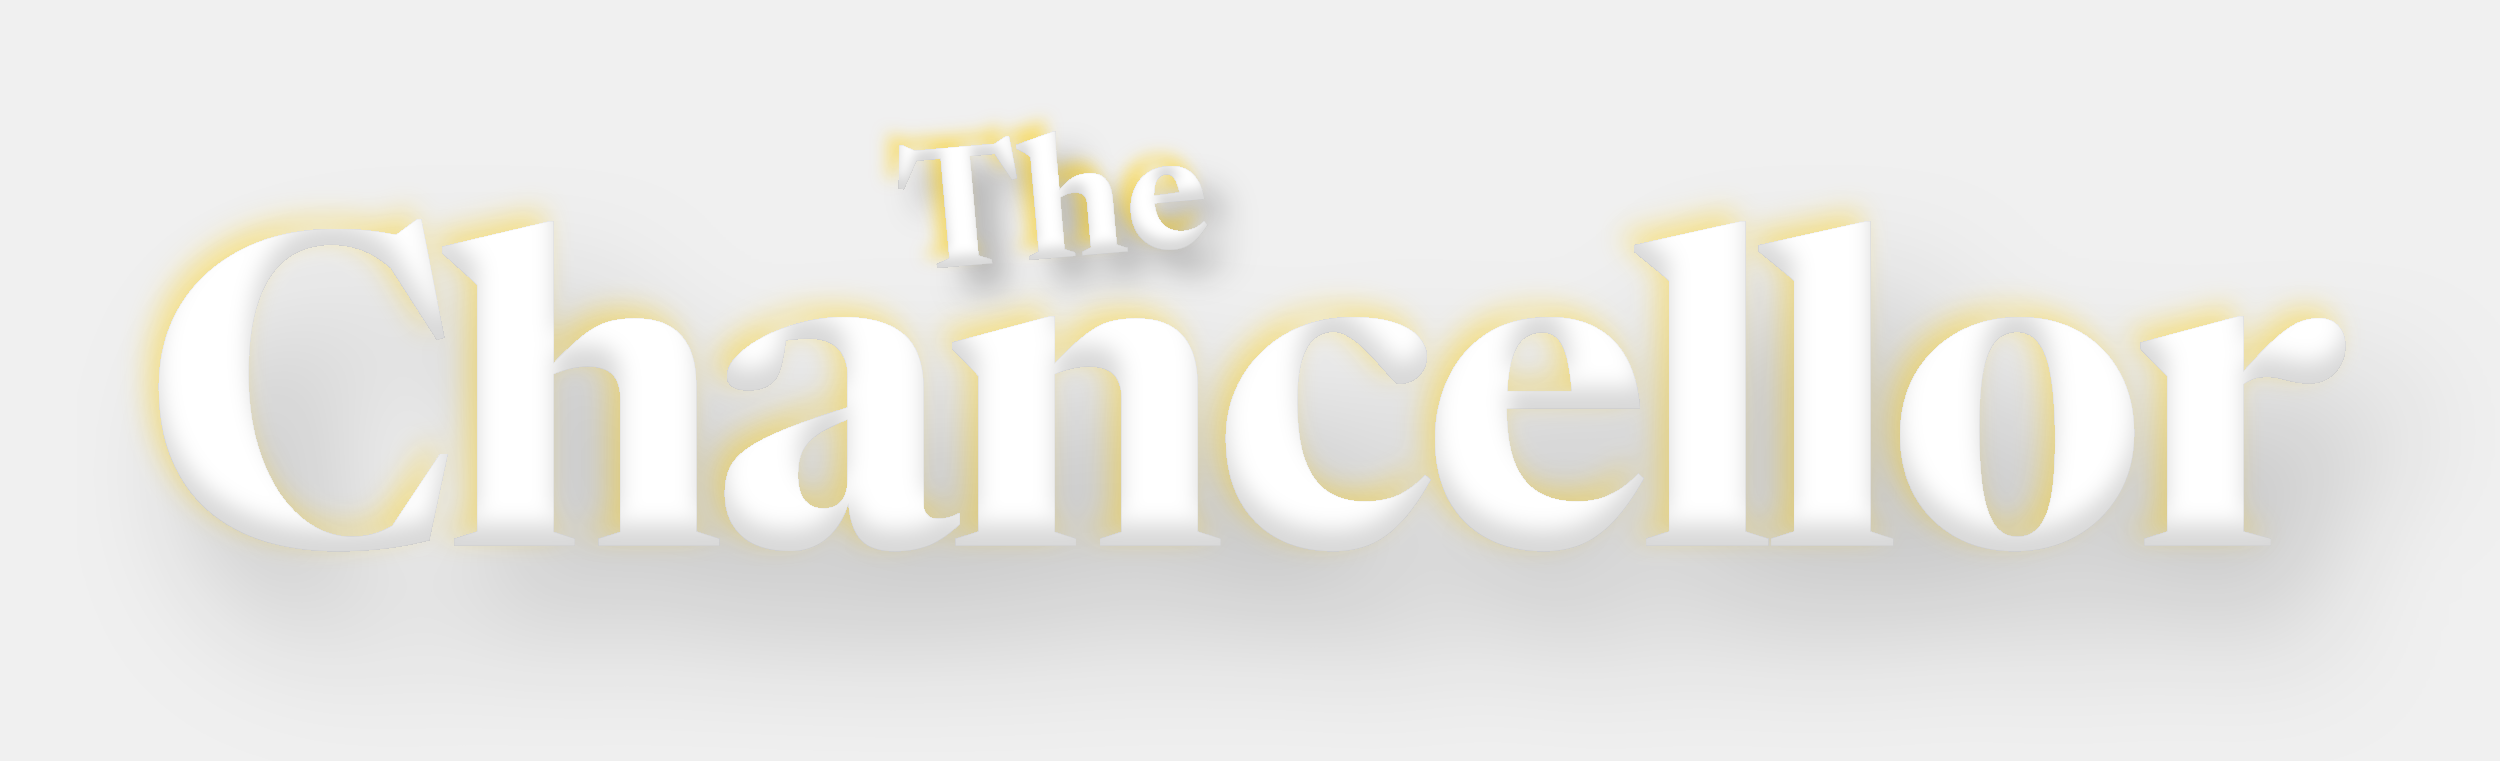
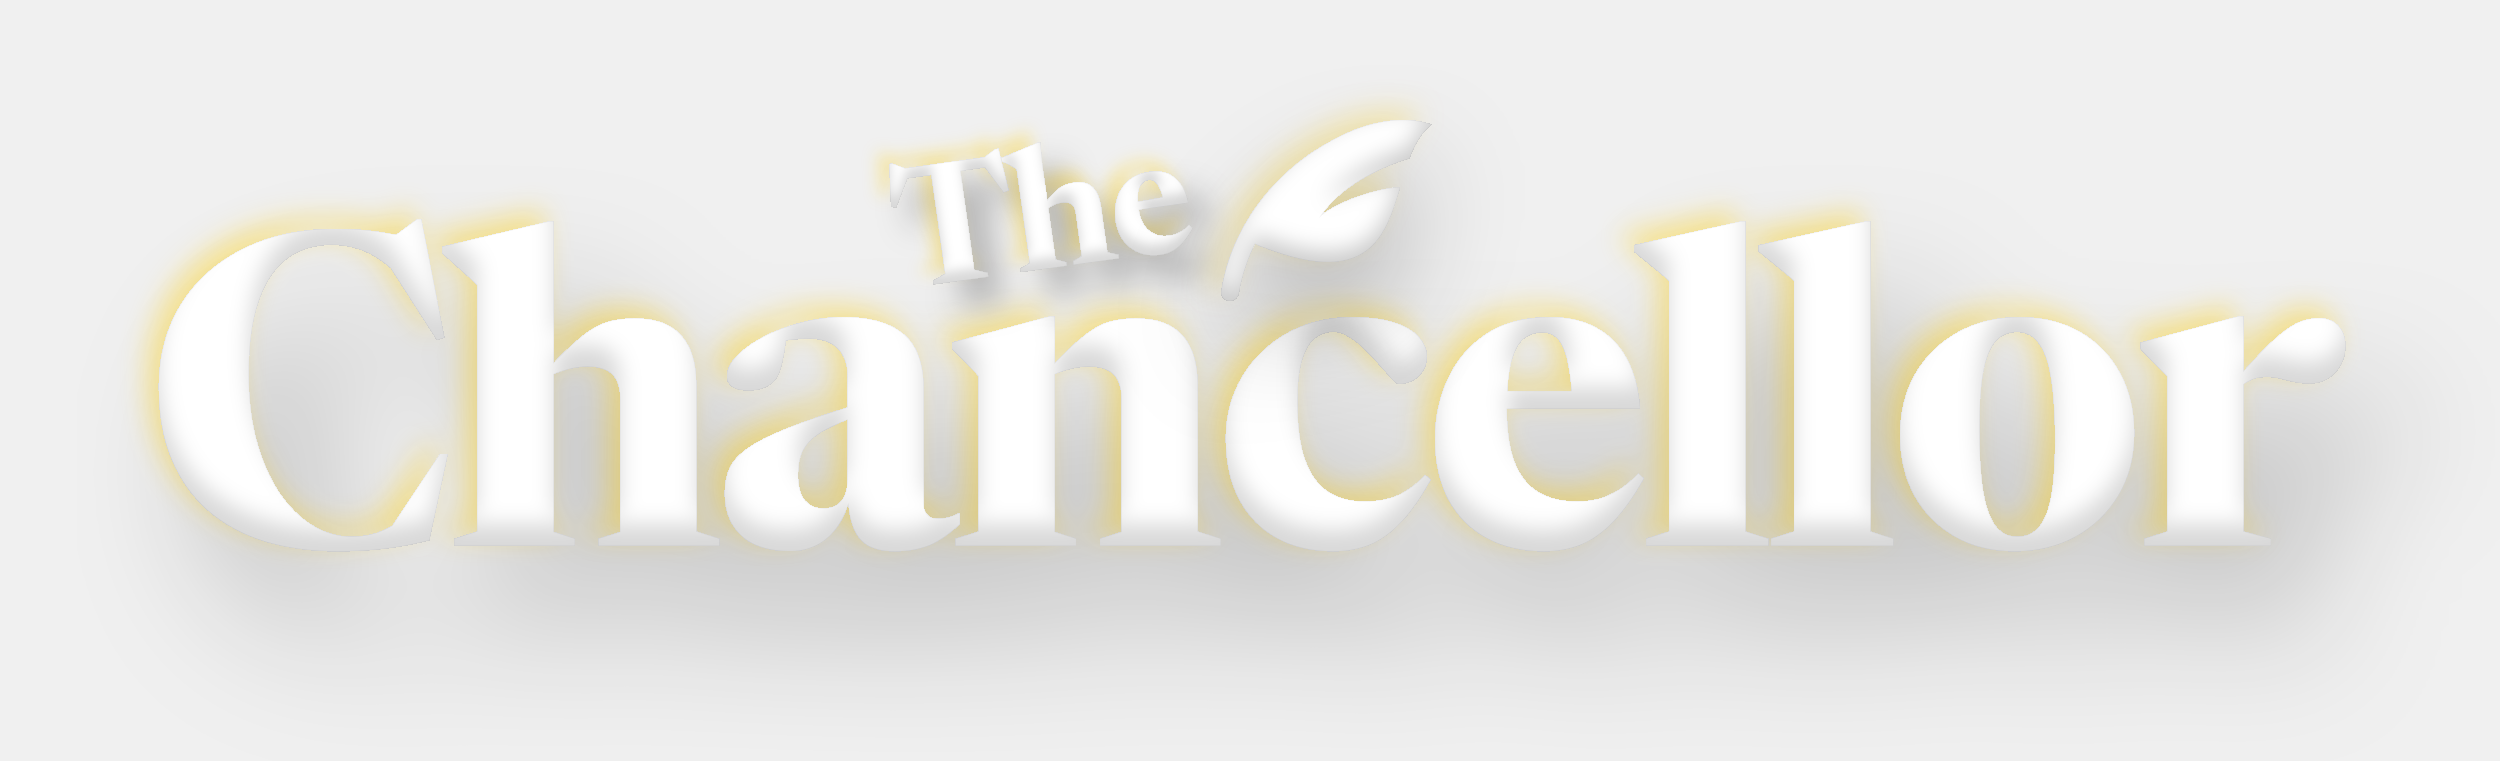
<svg xmlns="http://www.w3.org/2000/svg" width="460" height="140" viewBox="0 0 460 140" fill="none">
  <g clip-path="url(#clip0_506_9351)">
    <g filter="url(#filter0_ddi_506_9351)">
-       <path d="M64.764 98.779C66.418 98.779 68.004 98.526 69.524 98.019C71.044 97.513 72.498 96.726 73.884 95.659L71.804 97.419L81.004 83.54H82.364L78.964 99.379C76.084 100.126 73.338 100.646 70.724 100.939C68.111 101.259 65.218 101.419 62.044 101.419C57.111 101.419 52.631 100.793 48.604 99.54C44.578 98.26 41.111 96.353 38.204 93.82C35.324 91.26 33.111 88.1 31.564 84.34C30.018 80.579 29.244 76.219 29.244 71.26C29.244 65.473 30.604 60.393 33.324 56.02C36.071 51.646 39.884 48.246 44.764 45.819C49.644 43.366 55.324 42.139 61.804 42.139C64.151 42.139 66.271 42.26 68.164 42.499C70.058 42.713 72.191 43.086 74.564 43.62L71.044 44.62L76.844 40.34H77.484L81.724 62.099L80.404 62.499L70.524 47.099L73.644 50.859C71.298 48.566 69.138 47.02 67.164 46.219C65.191 45.419 63.151 45.02 61.044 45.02C58.858 45.02 56.831 45.433 54.964 46.26C53.124 47.086 51.511 48.433 50.124 50.3C48.738 52.139 47.658 54.593 46.884 57.66C46.111 60.7 45.724 64.46 45.724 68.939C45.724 73.419 46.218 77.499 47.204 81.18C48.218 84.833 49.591 87.98 51.324 90.62C53.084 93.233 55.111 95.246 57.404 96.659C59.698 98.073 62.151 98.779 64.764 98.779ZM110.166 99.139L114.166 97.9V73.46C114.166 72.019 113.939 70.859 113.486 69.98C113.059 69.1 112.406 68.46 111.526 68.059C110.646 67.633 109.512 67.419 108.126 67.419C106.819 67.419 105.512 67.606 104.206 67.98C102.926 68.326 101.632 68.82 100.326 69.46L100.126 68.7C102.179 66.486 103.939 64.713 105.406 63.38C106.899 62.02 108.232 61.006 109.406 60.34C110.606 59.646 111.779 59.193 112.926 58.98C114.099 58.739 115.419 58.62 116.886 58.62C120.592 58.62 123.379 59.646 125.246 61.7C127.139 63.753 128.086 66.74 128.086 70.659V97.82L132.326 99.139V100.379H110.166V99.139ZM105.726 100.379H83.606V99.139L87.846 97.82V52.38C87.499 52.059 87.019 51.62 86.406 51.059C85.792 50.499 85.059 49.846 84.206 49.099C83.352 48.326 82.406 47.473 81.366 46.539V45.419L101.046 40.779H101.806V55.179V97.9L105.726 99.139V100.379ZM157.814 74.419L157.734 76.499C155.414 77.326 153.534 78.126 152.094 78.9C150.654 79.673 149.547 80.486 148.774 81.34C148.027 82.166 147.507 83.073 147.214 84.059C146.947 85.046 146.814 86.166 146.814 87.419C146.814 89.579 147.24 91.153 148.094 92.139C148.974 93.1 150.107 93.579 151.494 93.579C152.4 93.579 153.187 93.393 153.854 93.019C154.52 92.646 155.04 92.059 155.414 91.26C155.787 90.46 155.974 89.419 155.974 88.139V69.139C155.974 67.006 155.387 65.34 154.214 64.139C153.067 62.913 151.32 62.3 148.974 62.3C147.774 62.3 146.667 62.353 145.654 62.459C144.667 62.566 143.827 62.726 143.134 62.94L144.814 60.539C144.627 62.38 144.427 63.913 144.214 65.139C144 66.34 143.774 67.313 143.534 68.059C143.294 68.779 143 69.366 142.654 69.82C142.227 70.406 141.574 70.886 140.694 71.26C139.84 71.633 138.894 71.82 137.854 71.82C136.467 71.82 135.44 71.593 134.774 71.139C134.107 70.659 133.774 70.019 133.774 69.219C133.774 68.019 134.387 66.793 135.614 65.54C136.84 64.26 138.467 63.086 140.494 62.02C142.547 60.926 144.84 60.046 147.374 59.38C149.907 58.713 152.48 58.38 155.094 58.38C158.694 58.38 161.574 58.9 163.734 59.94C165.92 60.953 167.494 62.419 168.454 64.34C169.414 66.233 169.894 68.473 169.894 71.059V92.579C169.894 93.246 170 93.793 170.214 94.219C170.427 94.646 170.734 94.966 171.134 95.18C171.56 95.366 172.054 95.46 172.614 95.46C173.254 95.46 173.894 95.379 174.534 95.219C175.2 95.033 175.88 94.766 176.574 94.419V96.419C174.52 98.34 172.587 99.659 170.774 100.379C168.96 101.073 166.907 101.419 164.614 101.419C162.56 101.419 160.907 101.046 159.654 100.299C158.427 99.526 157.52 98.34 156.934 96.74C156.374 95.113 156.054 93.046 155.974 90.54L156.534 90.9C156 93.246 155.2 95.193 154.134 96.74C153.094 98.286 151.827 99.446 150.334 100.219C148.867 100.993 147.214 101.379 145.374 101.379C141.507 101.379 138.534 100.433 136.454 98.54C134.4 96.62 133.374 94.019 133.374 90.74C133.374 89.086 133.654 87.606 134.214 86.299C134.8 84.966 135.92 83.713 137.574 82.54C139.254 81.34 141.707 80.1 144.934 78.82C148.187 77.513 152.48 76.046 157.814 74.419ZM194.012 67.859V97.9L197.972 99.139V100.379H175.852V99.139L180.092 97.82V69.18C179.639 68.7 178.999 68.019 178.172 67.139C177.372 66.26 176.372 65.273 175.172 64.18V63.059L193.292 58.219H194.012V67.859ZM202.412 99.139L206.412 97.9V73.46C206.412 72.019 206.185 70.859 205.732 69.98C205.305 69.1 204.652 68.46 203.772 68.059C202.892 67.633 201.759 67.419 200.372 67.419C199.039 67.419 197.732 67.606 196.452 67.98C195.172 68.326 193.879 68.82 192.572 69.46L192.372 68.7C194.425 66.486 196.185 64.713 197.652 63.38C199.145 62.02 200.479 61.006 201.652 60.34C202.825 59.646 203.999 59.193 205.172 58.98C206.345 58.739 207.665 58.62 209.132 58.62C212.839 58.62 215.625 59.646 217.492 61.7C219.385 63.753 220.332 66.74 220.332 70.659V97.82L224.572 99.139V100.379H202.412V99.139ZM248.565 58.38C252.005 58.38 254.738 58.739 256.765 59.459C258.818 60.179 260.285 61.099 261.165 62.219C262.072 63.313 262.525 64.446 262.525 65.62C262.525 66.606 262.272 67.486 261.765 68.26C261.285 69.006 260.658 69.593 259.885 70.019C259.112 70.419 258.285 70.62 257.405 70.62C257.112 70.62 256.672 70.299 256.085 69.659C255.498 68.993 254.792 68.193 253.965 67.26C253.165 66.299 252.285 65.353 251.325 64.419C250.365 63.459 249.365 62.66 248.325 62.02C247.312 61.353 246.312 61.02 245.325 61.02C244.018 61.02 242.858 61.433 241.845 62.26C240.858 63.059 240.085 64.406 239.525 66.299C238.965 68.166 238.685 70.726 238.685 73.98C238.685 78.433 239.165 82.006 240.125 84.7C241.085 87.366 242.485 89.299 244.325 90.499C246.165 91.7 248.418 92.299 251.085 92.299C253.325 92.299 255.298 91.953 257.005 91.26C258.738 90.54 260.485 89.273 262.245 87.46L263.205 88.26C261.392 91.566 259.565 94.18 257.725 96.1C255.912 98.019 253.992 99.393 251.965 100.219C249.965 101.019 247.738 101.419 245.285 101.419C241.365 101.419 237.925 100.606 234.965 98.98C232.005 97.353 229.698 94.993 228.045 91.9C226.392 88.779 225.565 85.033 225.565 80.659C225.565 77.46 226.152 74.513 227.325 71.82C228.498 69.1 230.138 66.74 232.245 64.74C234.352 62.713 236.792 61.153 239.565 60.059C242.365 58.94 245.365 58.38 248.565 58.38ZM285.144 58.38C288.531 58.38 291.411 59.046 293.784 60.38C296.158 61.686 298.011 63.593 299.344 66.1C300.678 68.606 301.478 71.62 301.744 75.139H274.624V71.98H295.664L289.344 73.939C289.184 70.659 288.878 68.1 288.424 66.26C287.998 64.393 287.398 63.073 286.624 62.3C285.878 61.526 284.931 61.139 283.784 61.139C282.371 61.139 281.171 61.566 280.184 62.419C279.224 63.273 278.491 64.713 277.984 66.74C277.478 68.766 277.224 71.553 277.224 75.1C277.224 79.233 277.704 82.566 278.664 85.1C279.651 87.606 281.104 89.433 283.024 90.579C284.944 91.726 287.318 92.299 290.144 92.299C291.584 92.299 292.931 92.139 294.184 91.82C295.464 91.473 296.691 90.926 297.864 90.18C299.064 89.433 300.264 88.433 301.464 87.18L302.424 88.019C300.558 91.353 298.678 94.006 296.784 95.98C294.918 97.926 292.944 99.326 290.864 100.179C288.811 101.006 286.531 101.419 284.024 101.419C280.078 101.419 276.598 100.606 273.584 98.98C270.571 97.353 268.224 94.993 266.544 91.9C264.891 88.806 264.064 85.086 264.064 80.74C264.064 76.74 264.864 73.046 266.464 69.659C268.064 66.246 270.424 63.513 273.544 61.459C276.691 59.406 280.558 58.38 285.144 58.38ZM321.096 97.82L325.336 99.139V100.379H302.896V99.139L307.136 97.82V51.58C306.789 51.286 306.309 50.886 305.696 50.38C305.082 49.873 304.349 49.273 303.496 48.58C302.642 47.886 301.696 47.113 300.656 46.26V45.139L320.336 40.779H321.096V48.859V97.82ZM344.086 97.82L348.326 99.139V100.379H325.886V99.139L330.126 97.82V51.58C329.78 51.286 329.3 50.886 328.686 50.38C328.073 49.873 327.34 49.273 326.486 48.58C325.633 47.886 324.686 47.113 323.646 46.26V45.139L343.326 40.779H344.086V48.859V97.82ZM371.197 98.779C372.877 98.779 374.224 98.166 375.237 96.939C376.277 95.713 377.024 93.793 377.477 91.18C377.93 88.54 378.157 85.139 378.157 80.98C378.157 76.553 377.93 72.873 377.477 69.939C377.05 66.98 376.317 64.766 375.277 63.3C374.264 61.806 372.877 61.059 371.117 61.059C369.41 61.059 368.05 61.673 367.037 62.9C366.024 64.126 365.29 66.046 364.837 68.659C364.384 71.273 364.157 74.659 364.157 78.82C364.157 83.219 364.37 86.9 364.797 89.859C365.224 92.82 365.944 95.046 366.957 96.54C367.997 98.033 369.41 98.779 371.197 98.779ZM370.677 101.419C366.544 101.419 362.89 100.513 359.717 98.7C356.544 96.886 354.064 94.379 352.277 91.18C350.517 87.953 349.637 84.246 349.637 80.059C349.637 75.766 350.584 71.993 352.477 68.74C354.397 65.486 357.01 62.953 360.317 61.139C363.65 59.3 367.41 58.38 371.597 58.38C375.837 58.38 379.53 59.286 382.677 61.099C385.824 62.886 388.277 65.393 390.037 68.62C391.797 71.82 392.677 75.526 392.677 79.74C392.677 84.033 391.704 87.82 389.757 91.1C387.81 94.353 385.184 96.886 381.877 98.7C378.57 100.513 374.837 101.419 370.677 101.419ZM426.657 58.58C428.177 58.58 429.364 59.046 430.217 59.98C431.097 60.886 431.537 62.099 431.537 63.62C431.537 65.54 430.91 67.18 429.657 68.54C428.404 69.873 426.87 70.54 425.057 70.54C423.91 70.54 422.924 70.446 422.097 70.26C421.297 70.046 420.497 69.846 419.697 69.659C418.924 69.446 418.017 69.34 416.977 69.34C416.204 69.34 415.497 69.433 414.857 69.62C414.217 69.806 413.617 70.086 413.057 70.46C412.524 70.806 411.964 71.286 411.377 71.9L411.337 70.019C413.604 67.46 415.497 65.419 417.017 63.9C418.564 62.38 419.884 61.246 420.977 60.499C422.097 59.726 423.097 59.219 423.977 58.98C424.857 58.713 425.75 58.58 426.657 58.58ZM412.737 66.579V97.82L417.817 99.139V100.379H394.577V99.139L398.817 97.82V69.18C398.47 68.833 398.11 68.473 397.737 68.1C397.364 67.726 396.87 67.246 396.257 66.659C395.67 66.046 394.884 65.219 393.897 64.18V63.059L412.017 58.219H412.737V66.579Z" fill="white" />
+       <path d="M64.764 98.78C66.418 98.78 68.004 98.526 69.524 98.02C71.044 97.513 72.498 96.727 73.884 95.66L71.804 97.42L81.004 83.54H82.364L78.964 99.38C76.084 100.127 73.338 100.647 70.724 100.94C68.111 101.26 65.218 101.42 62.044 101.42C57.111 101.42 52.631 100.793 48.604 99.54C44.578 98.26 41.111 96.353 38.204 93.82C35.324 91.26 33.111 88.1 31.564 84.34C30.018 80.58 29.244 76.22 29.244 71.26C29.244 65.473 30.604 60.393 33.324 56.02C36.071 51.647 39.884 48.246 44.764 45.82C49.644 43.367 55.324 42.14 61.804 42.14C64.151 42.14 66.271 42.26 68.164 42.5C70.058 42.713 72.191 43.087 74.564 43.62L71.044 44.62L76.844 40.34H77.484L81.724 62.1L80.404 62.5L70.524 47.1L73.644 50.86C71.298 48.566 69.138 47.02 67.164 46.22C65.191 45.42 63.151 45.02 61.044 45.02C58.858 45.02 56.831 45.433 54.964 46.26C53.124 47.087 51.511 48.433 50.124 50.3C48.738 52.14 47.658 54.593 46.884 57.66C46.111 60.7 45.724 64.46 45.724 68.94C45.724 73.42 46.218 77.5 47.204 81.18C48.218 84.833 49.591 87.98 51.324 90.62C53.084 93.233 55.111 95.246 57.404 96.66C59.698 98.073 62.151 98.78 64.764 98.78ZM110.166 99.14L114.166 97.9V73.46C114.166 72.02 113.939 70.86 113.486 69.98C113.059 69.1 112.406 68.46 111.526 68.06C110.646 67.633 109.512 67.42 108.126 67.42C106.819 67.42 105.512 67.606 104.206 67.98C102.926 68.326 101.632 68.82 100.326 69.46L100.126 68.7C102.179 66.487 103.939 64.713 105.406 63.38C106.899 62.02 108.232 61.007 109.406 60.34C110.606 59.647 111.779 59.193 112.926 58.98C114.099 58.74 115.419 58.62 116.886 58.62C120.592 58.62 123.379 59.647 125.246 61.7C127.139 63.753 128.086 66.74 128.086 70.66V97.82L132.326 99.14V100.38H110.166V99.14ZM105.726 100.38H83.606V99.14L87.846 97.82V52.38C87.499 52.06 87.019 51.62 86.406 51.06C85.792 50.5 85.059 49.846 84.206 49.1C83.352 48.327 82.406 47.473 81.366 46.54V45.42L101.046 40.78H101.806V55.18V97.9L105.726 99.14V100.38ZM157.814 74.42L157.734 76.5C155.414 77.326 153.534 78.126 152.094 78.9C150.654 79.673 149.547 80.487 148.774 81.34C148.027 82.166 147.507 83.073 147.214 84.06C146.947 85.046 146.814 86.166 146.814 87.42C146.814 89.58 147.24 91.153 148.094 92.14C148.974 93.1 150.107 93.58 151.494 93.58C152.4 93.58 153.187 93.393 153.854 93.02C154.52 92.647 155.04 92.06 155.414 91.26C155.787 90.46 155.974 89.42 155.974 88.14V69.14C155.974 67.007 155.387 65.34 154.214 64.14C153.067 62.913 151.32 62.3 148.974 62.3C147.774 62.3 146.667 62.353 145.654 62.46C144.667 62.566 143.827 62.727 143.134 62.94L144.814 60.54C144.627 62.38 144.427 63.913 144.214 65.14C144 66.34 143.774 67.313 143.534 68.06C143.294 68.78 143 69.367 142.654 69.82C142.227 70.406 141.574 70.886 140.694 71.26C139.84 71.633 138.894 71.82 137.854 71.82C136.467 71.82 135.44 71.593 134.774 71.14C134.107 70.66 133.774 70.02 133.774 69.22C133.774 68.02 134.387 66.793 135.614 65.54C136.84 64.26 138.467 63.087 140.494 62.02C142.547 60.926 144.84 60.047 147.374 59.38C149.907 58.713 152.48 58.38 155.094 58.38C158.694 58.38 161.574 58.9 163.734 59.94C165.92 60.953 167.494 62.42 168.454 64.34C169.414 66.233 169.894 68.473 169.894 71.06V92.58C169.894 93.246 170 93.793 170.214 94.22C170.427 94.647 170.734 94.966 171.134 95.18C171.56 95.367 172.054 95.46 172.614 95.46C173.254 95.46 173.894 95.38 174.534 95.22C175.2 95.033 175.88 94.766 176.574 94.42V96.42C174.52 98.34 172.587 99.66 170.774 100.38C168.96 101.073 166.907 101.42 164.614 101.42C162.56 101.42 160.907 101.047 159.654 100.3C158.427 99.526 157.52 98.34 156.934 96.74C156.374 95.113 156.054 93.046 155.974 90.54L156.534 90.9C156 93.246 155.2 95.193 154.134 96.74C153.094 98.287 151.827 99.447 150.334 100.22C148.867 100.993 147.214 101.38 145.374 101.38C141.507 101.38 138.534 100.433 136.454 98.54C134.4 96.62 133.374 94.02 133.374 90.74C133.374 89.087 133.654 87.606 134.214 86.3C134.8 84.966 135.92 83.713 137.574 82.54C139.254 81.34 141.707 80.1 144.934 78.82C148.187 77.513 152.48 76.046 157.814 74.42ZM194.012 67.86V97.9L197.972 99.14V100.38H175.852V99.14L180.092 97.82V69.18C179.639 68.7 178.999 68.02 178.172 67.14C177.372 66.26 176.372 65.273 175.172 64.18V63.06L193.292 58.22H194.012V67.86ZM202.412 99.14L206.412 97.9V73.46C206.412 72.02 206.185 70.86 205.732 69.98C205.305 69.1 204.652 68.46 203.772 68.06C202.892 67.633 201.759 67.42 200.372 67.42C199.039 67.42 197.732 67.606 196.452 67.98C195.172 68.326 193.879 68.82 192.572 69.46L192.372 68.7C194.425 66.487 196.185 64.713 197.652 63.38C199.145 62.02 200.479 61.007 201.652 60.34C202.825 59.647 203.999 59.193 205.172 58.98C206.345 58.74 207.665 58.62 209.132 58.62C212.839 58.62 215.625 59.647 217.492 61.7C219.385 63.753 220.332 66.74 220.332 70.66V97.82L224.572 99.14V100.38H202.412V99.14ZM248.565 58.38C252.005 58.38 254.738 58.74 256.765 59.46C258.818 60.18 260.285 61.1 261.165 62.22C262.072 63.313 262.525 64.447 262.525 65.62C262.525 66.606 262.272 67.487 261.765 68.26C261.285 69.007 260.658 69.593 259.885 70.02C259.112 70.42 258.285 70.62 257.405 70.62C257.112 70.62 256.672 70.3 256.085 69.66C255.498 68.993 254.792 68.193 253.965 67.26C253.165 66.3 252.285 65.353 251.325 64.42C250.365 63.46 249.365 62.66 248.325 62.02C247.312 61.353 246.312 61.02 245.325 61.02C244.018 61.02 242.858 61.433 241.845 62.26C240.858 63.06 240.085 64.406 239.525 66.3C238.965 68.166 238.685 70.727 238.685 73.98C238.685 78.433 239.165 82.007 240.125 84.7C241.085 87.367 242.485 89.3 244.325 90.5C246.165 91.7 248.418 92.3 251.085 92.3C253.325 92.3 255.298 91.953 257.005 91.26C258.738 90.54 260.485 89.273 262.245 87.46L263.205 88.26C261.392 91.567 259.565 94.18 257.725 96.1C255.912 98.02 253.992 99.393 251.965 100.22C249.965 101.02 247.738 101.42 245.285 101.42C241.365 101.42 237.925 100.607 234.965 98.98C232.005 97.353 229.698 94.993 228.045 91.9C226.392 88.78 225.565 85.033 225.565 80.66C225.565 77.46 226.152 74.513 227.325 71.82C228.498 69.1 230.138 66.74 232.245 64.74C234.352 62.713 236.792 61.153 239.565 60.06C242.365 58.94 245.365 58.38 248.565 58.38ZM285.144 58.38C288.531 58.38 291.411 59.047 293.784 60.38C296.158 61.687 298.011 63.593 299.344 66.1C300.678 68.606 301.478 71.62 301.744 75.14H274.624V71.98H295.664L289.344 73.94C289.184 70.66 288.878 68.1 288.424 66.26C287.998 64.393 287.398 63.073 286.624 62.3C285.878 61.526 284.931 61.14 283.784 61.14C282.371 61.14 281.171 61.566 280.184 62.42C279.224 63.273 278.491 64.713 277.984 66.74C277.478 68.766 277.224 71.553 277.224 75.1C277.224 79.233 277.704 82.567 278.664 85.1C279.651 87.606 281.104 89.433 283.024 90.58C284.944 91.727 287.318 92.3 290.144 92.3C291.584 92.3 292.931 92.14 294.184 91.82C295.464 91.473 296.691 90.927 297.864 90.18C299.064 89.433 300.264 88.433 301.464 87.18L302.424 88.02C300.558 91.353 298.678 94.007 296.784 95.98C294.918 97.927 292.944 99.326 290.864 100.18C288.811 101.007 286.531 101.42 284.024 101.42C280.078 101.42 276.598 100.607 273.584 98.98C270.571 97.353 268.224 94.993 266.544 91.9C264.891 88.806 264.064 85.087 264.064 80.74C264.064 76.74 264.864 73.046 266.464 69.66C268.064 66.246 270.424 63.513 273.544 61.46C276.691 59.407 280.558 58.38 285.144 58.38ZM321.096 97.82L325.336 99.14V100.38H302.896V99.14L307.136 97.82V51.58C306.789 51.286 306.309 50.886 305.696 50.38C305.082 49.873 304.349 49.273 303.496 48.58C302.642 47.886 301.696 47.113 300.656 46.26V45.14L320.336 40.78H321.096V48.86V97.82ZM344.086 97.82L348.326 99.14V100.38H325.886V99.14L330.126 97.82V51.58C329.78 51.286 329.3 50.886 328.686 50.38C328.073 49.873 327.34 49.273 326.486 48.58C325.633 47.886 324.686 47.113 323.646 46.26V45.14L343.326 40.78H344.086V48.86V97.82ZM371.197 98.78C372.877 98.78 374.224 98.166 375.237 96.94C376.277 95.713 377.024 93.793 377.477 91.18C377.93 88.54 378.157 85.14 378.157 80.98C378.157 76.553 377.93 72.873 377.477 69.94C377.05 66.98 376.317 64.766 375.277 63.3C374.264 61.806 372.877 61.06 371.117 61.06C369.41 61.06 368.05 61.673 367.037 62.9C366.024 64.126 365.29 66.046 364.837 68.66C364.384 71.273 364.157 74.66 364.157 78.82C364.157 83.22 364.37 86.9 364.797 89.86C365.224 92.82 365.944 95.046 366.957 96.54C367.997 98.033 369.41 98.78 371.197 98.78ZM370.677 101.42C366.544 101.42 362.89 100.513 359.717 98.7C356.544 96.886 354.064 94.38 352.277 91.18C350.517 87.953 349.637 84.246 349.637 80.06C349.637 75.766 350.584 71.993 352.477 68.74C354.397 65.487 357.01 62.953 360.317 61.14C363.65 59.3 367.41 58.38 371.597 58.38C375.837 58.38 379.53 59.286 382.677 61.1C385.824 62.886 388.277 65.393 390.037 68.62C391.797 71.82 392.677 75.526 392.677 79.74C392.677 84.033 391.704 87.82 389.757 91.1C387.81 94.353 385.184 96.886 381.877 98.7C378.57 100.513 374.837 101.42 370.677 101.42ZM426.657 58.58C428.177 58.58 429.364 59.047 430.217 59.98C431.097 60.886 431.537 62.1 431.537 63.62C431.537 65.54 430.91 67.18 429.657 68.54C428.404 69.873 426.87 70.54 425.057 70.54C423.91 70.54 422.924 70.447 422.097 70.26C421.297 70.046 420.497 69.847 419.697 69.66C418.924 69.447 418.017 69.34 416.977 69.34C416.204 69.34 415.497 69.433 414.857 69.62C414.217 69.806 413.617 70.087 413.057 70.46C412.524 70.806 411.964 71.287 411.377 71.9L411.337 70.02C413.604 67.46 415.497 65.42 417.017 63.9C418.564 62.38 419.884 61.246 420.977 60.5C422.097 59.727 423.097 59.22 423.977 58.98C424.857 58.713 425.75 58.58 426.657 58.58ZM412.737 66.58V97.82L417.817 99.14V100.38H394.577V99.14L398.817 97.82V69.18C398.47 68.833 398.11 68.473 397.737 68.1C397.364 67.727 396.87 67.246 396.257 66.66C395.67 66.046 394.884 65.22 393.897 64.18V63.06L412.017 58.22H412.737V66.58Z" fill="white" />
    </g>
    <g filter="url(#filter1_ddi_506_9351)">
-       <path d="M173.031 28.285L178.339 27.82L180.022 47.059L182.477 47.76L182.534 48.413L172.46 49.294L172.403 48.641L174.715 47.523L173.031 28.285ZM184.345 28.178L166.876 29.707L168.853 28.988L166.292 34.785L165.399 34.67L165.482 26.809L165.992 26.765L169.015 28.09L167.085 27.873L183.805 26.411L182.388 26.92L185.119 25.091L185.629 25.047L187.092 32.772L186.216 33.042L182.704 27.776L184.345 28.178ZM199.15 46.349L200.765 45.533L200.056 37.436C200.012 36.926 199.891 36.519 199.693 36.215C199.495 35.911 199.214 35.7 198.85 35.582C198.496 35.453 198.054 35.411 197.522 35.458C196.906 35.511 196.345 35.651 195.841 35.878C195.335 36.093 194.908 36.361 194.562 36.68L194.017 36.15C194.661 35.312 195.239 34.629 195.749 34.103C196.27 33.565 196.758 33.147 197.214 32.85C197.67 32.554 198.127 32.337 198.586 32.2C199.046 32.064 199.541 31.972 200.072 31.926C201.485 31.802 202.575 32.135 203.34 32.925C204.114 33.703 204.578 34.958 204.729 36.69L205.46 45.042L207.438 45.624L207.491 46.23L199.203 46.955L199.15 46.349ZM197.848 47.073L189.4 47.812L189.347 47.207L191.162 46.293L189.645 28.951C189.469 28.774 189.261 28.599 189.021 28.428C188.781 28.256 188.493 28.078 188.155 27.893C187.829 27.708 187.448 27.516 187.013 27.319L186.959 26.697L193.717 24.275L194.179 24.234L194.324 28.269L195.865 45.882L197.795 46.468L197.848 47.073ZM214.823 30.603C216.076 30.494 217.167 30.66 218.095 31.104C219.022 31.547 219.778 32.236 220.363 33.17C220.947 34.093 221.352 35.236 221.579 36.597L211.33 37.494L211.23 36.17L219.282 35.128L217.14 36.166C217.011 35.182 216.829 34.384 216.594 33.773C216.368 33.15 216.082 32.699 215.736 32.419C215.401 32.137 215 32.017 214.532 32.058C214.022 32.103 213.589 32.296 213.234 32.638C212.877 32.968 212.619 33.505 212.459 34.247C212.31 34.988 212.29 35.991 212.401 37.256C212.511 38.51 212.799 39.544 213.267 40.36C213.744 41.164 214.373 41.746 215.154 42.106C215.935 42.466 216.836 42.602 217.856 42.512C218.334 42.47 218.776 42.383 219.182 42.252C219.599 42.119 220 41.934 220.387 41.697C220.782 41.448 221.173 41.135 221.557 40.759L222.125 41.368C221.572 42.273 220.987 43.052 220.37 43.706C219.752 44.359 219.08 44.873 218.352 45.247C217.635 45.61 216.835 45.83 215.953 45.907C214.508 46.033 213.216 45.831 212.077 45.298C210.949 44.765 210.034 43.973 209.331 42.921C208.639 41.857 208.229 40.603 208.103 39.157C207.978 37.734 208.145 36.397 208.603 35.147C209.072 33.896 209.827 32.861 210.869 32.041C211.911 31.222 213.229 30.743 214.823 30.603Z" fill="white" />
+       <path d="M171.272 31.286L176.548 30.544L179.236 49.668L181.724 50.239L181.815 50.889L171.801 52.297L171.71 51.647L173.96 50.41L171.272 31.286ZM182.565 30.587L165.199 33.028L167.136 32.206L164.882 38.13L163.984 38.062L163.656 30.207L164.163 30.136L167.251 31.301L165.312 31.186L181.933 28.85L180.544 29.433L183.176 27.464L183.683 27.392L185.548 35.031L184.688 35.346L180.905 30.271L182.565 30.587ZM197.508 48.07L199.078 47.17L197.947 39.121C197.875 38.614 197.733 38.214 197.519 37.921C197.306 37.628 197.014 37.432 196.645 37.333C196.285 37.222 195.841 37.204 195.312 37.278C194.7 37.364 194.147 37.533 193.655 37.786C193.161 38.028 192.749 38.317 192.42 38.654L191.848 38.153C192.448 37.282 192.989 36.571 193.471 36.018C193.963 35.454 194.428 35.011 194.868 34.691C195.308 34.371 195.753 34.13 196.205 33.97C196.656 33.809 197.146 33.692 197.674 33.618C199.079 33.42 200.184 33.696 200.989 34.445C201.804 35.181 202.332 36.41 202.574 38.132L203.741 46.434L205.747 46.912L205.831 47.514L197.592 48.672L197.508 48.07ZM196.246 48.861L187.848 50.041L187.763 49.439L189.528 48.432L187.106 31.193C186.921 31.025 186.704 30.862 186.455 30.703C186.207 30.544 185.909 30.381 185.562 30.214C185.226 30.046 184.836 29.875 184.392 29.7L184.305 29.082L190.927 26.31L191.387 26.245L191.742 30.267L194.203 47.775L196.161 48.259L196.246 48.861ZM211.543 31.637C212.789 31.461 213.887 31.571 214.837 31.965C215.786 32.36 216.577 33.008 217.21 33.91C217.842 34.801 218.306 35.921 218.603 37.269L208.415 38.7L208.246 37.383L216.233 35.922L214.148 37.071C213.968 36.094 213.744 35.307 213.477 34.709C213.219 34.099 212.91 33.663 212.55 33.401C212.201 33.138 211.794 33.039 211.329 33.105C210.822 33.176 210.4 33.391 210.063 33.751C209.724 34.1 209.494 34.65 209.373 35.399C209.263 36.147 209.296 37.15 209.473 38.406C209.648 39.653 209.99 40.671 210.5 41.461C211.019 42.239 211.677 42.788 212.476 43.106C213.275 43.425 214.181 43.513 215.195 43.37C215.671 43.303 216.108 43.194 216.506 43.041C216.915 42.886 217.307 42.681 217.68 42.423C218.062 42.154 218.435 41.822 218.8 41.426L219.398 42.004C218.894 42.937 218.35 43.746 217.768 44.431C217.186 45.116 216.541 45.664 215.834 46.076C215.136 46.475 214.349 46.737 213.472 46.86C212.036 47.062 210.735 46.927 209.57 46.455C208.415 45.982 207.46 45.238 206.704 44.224C205.956 43.199 205.482 41.967 205.28 40.531C205.081 39.115 205.177 37.771 205.569 36.499C205.972 35.225 206.672 34.152 207.67 33.279C208.667 32.407 209.958 31.859 211.543 31.637Z" fill="white" />
+     </g>
+     <g filter="url(#filter2_ddi_506_9351)">
+       <path fill-rule="evenodd" clip-rule="evenodd" d="M226.097 55.331C225.22 55.225 224.591 54.427 224.736 53.555C227.27 38.243 239.018 27.538 249.929 23.864C250.766 23.582 251.648 24.085 251.885 24.936V24.936C252.122 25.787 251.624 26.665 250.788 26.952C240.929 30.334 230.271 40.093 227.917 53.94C227.768 54.811 226.975 55.438 226.097 55.331V55.331Z" fill="white" />
+       <path fill-rule="evenodd" clip-rule="evenodd" d="M227.97 43.54C240.74 22.874 256.196 20.447 263.358 22.917C261.461 24.358 260.25 26.586 259.288 29.136C253.705 30.818 246.482 34.235 242.685 40.115C244.827 37.856 251.823 34.889 257.593 34.447C254.678 44.277 251.303 54.278 227.97 43.54Z" fill="white" />
    </g>
  </g>
  <defs>
    <filter id="filter0_ddi_506_9351" x="14.244" y="30.34" width="452.293" height="111.08" filterUnits="userSpaceOnUse" color-interpolation-filters="sRGB">
      <feFlood flood-opacity="0" result="BackgroundImageFix" />
      <feColorMatrix in="SourceAlpha" type="matrix" values="0 0 0 0 0 0 0 0 0 0 0 0 0 0 0 0 0 0 127 0" result="hardAlpha" />
      <feOffset dx="10" dy="15" />
      <feGaussianBlur stdDeviation="12.5" />
      <feComposite in2="hardAlpha" operator="out" />
      <feColorMatrix type="matrix" values="0 0 0 0 0 0 0 0 0 0 0 0 0 0 0 0 0 0 0.25 0" />
      <feBlend mode="normal" in2="BackgroundImageFix" result="effect1_dropShadow_506_9351" />
      <feColorMatrix in="SourceAlpha" type="matrix" values="0 0 0 0 0 0 0 0 0 0 0 0 0 0 0 0 0 0 127 0" result="hardAlpha" />
      <feOffset dx="-2" dy="-2" />
      <feGaussianBlur stdDeviation="2.5" />
      <feComposite in2="hardAlpha" operator="out" />
      <feColorMatrix type="matrix" values="0 0 0 0 1 0 0 0 0 0.808 0 0 0 0 0 0 0 0 0.4 0" />
      <feBlend mode="normal" in2="effect1_dropShadow_506_9351" result="effect2_dropShadow_506_9351" />
      <feBlend mode="normal" in="SourceGraphic" in2="effect2_dropShadow_506_9351" result="shape" />
      <feColorMatrix in="SourceAlpha" type="matrix" values="0 0 0 0 0 0 0 0 0 0 0 0 0 0 0 0 0 0 127 0" result="hardAlpha" />
      <feOffset dy="-4" />
      <feGaussianBlur stdDeviation="2" />
      <feComposite in2="hardAlpha" operator="arithmetic" k2="-1" k3="1" />
      <feColorMatrix type="matrix" values="0 0 0 0 0 0 0 0 0 0 0 0 0 0 0 0 0 0 0.15 0" />
      <feBlend mode="normal" in2="shape" result="effect3_innerShadow_506_9351" />
    </filter>
-     <filter id="filter1_ddi_506_9351" x="159.711" y="16.938" width="72.76" height="43.273" filterUnits="userSpaceOnUse" color-interpolation-filters="sRGB">
+     <filter id="filter1_ddi_506_9351" x="157.886" y="17.689" width="72.066" height="45.82" filterUnits="userSpaceOnUse" color-interpolation-filters="sRGB">
      <feFlood flood-opacity="0" result="BackgroundImageFix" />
      <feColorMatrix in="SourceAlpha" type="matrix" values="0 0 0 0 0 0 0 0 0 0 0 0 0 0 0 0 0 0 127 0" result="hardAlpha" />
      <feOffset dx="4" dy="4" />
      <feGaussianBlur stdDeviation="3" />
      <feComposite in2="hardAlpha" operator="out" />
      <feColorMatrix type="matrix" values="0 0 0 0 0 0 0 0 0 0 0 0 0 0 0 0 0 0 0.3 0" />
      <feBlend mode="normal" in2="BackgroundImageFix" result="effect1_dropShadow_506_9351" />
      <feColorMatrix in="SourceAlpha" type="matrix" values="0 0 0 0 0 0 0 0 0 0 0 0 0 0 0 0 0 0 127 0" result="hardAlpha" />
      <feOffset dx="-2" dy="-2" />
      <feGaussianBlur stdDeviation="1.5" />
      <feComposite in2="hardAlpha" operator="out" />
-       <feColorMatrix type="matrix" values="0 0 0 0 1 0 0 0 0 0.808 0 0 0 0 0 0 0 0 0.5 0" />
+       <feColorMatrix type="matrix" values="0 0 0 0 1 0 0 0 0 0.808 0 0 0 0 0 0 0 0 0.3 0" />
      <feBlend mode="normal" in2="effect1_dropShadow_506_9351" result="effect2_dropShadow_506_9351" />
      <feBlend mode="normal" in="SourceGraphic" in2="effect2_dropShadow_506_9351" result="shape" />
      <feColorMatrix in="SourceAlpha" type="matrix" values="0 0 0 0 0 0 0 0 0 0 0 0 0 0 0 0 0 0 127 0" result="hardAlpha" />
      <feOffset dy="-2" />
      <feGaussianBlur stdDeviation="1" />
      <feComposite in2="hardAlpha" operator="arithmetic" k2="-1" k3="1" />
      <feColorMatrix type="matrix" values="0 0 0 0 0 0 0 0 0 0 0 0 0 0 0 0 0 0 0.15 0" />
      <feBlend mode="normal" in2="shape" result="effect3_innerShadow_506_9351" />
    </filter>
+     <filter id="filter2_ddi_506_9351" x="204.715" y="12.13" width="78.643" height="73.213" filterUnits="userSpaceOnUse" color-interpolation-filters="sRGB">
+       <feFlood flood-opacity="0" result="BackgroundImageFix" />
+       <feColorMatrix in="SourceAlpha" type="matrix" values="0 0 0 0 0 0 0 0 0 0 0 0 0 0 0 0 0 0 127 0" result="hardAlpha" />
+       <feOffset dy="10" />
+       <feGaussianBlur stdDeviation="10" />
+       <feComposite in2="hardAlpha" operator="out" />
+       <feColorMatrix type="matrix" values="0 0 0 0 0 0 0 0 0 0 0 0 0 0 0 0 0 0 0.3 0" />
+       <feBlend mode="normal" in2="BackgroundImageFix" result="effect1_dropShadow_506_9351" />
+       <feColorMatrix in="SourceAlpha" type="matrix" values="0 0 0 0 0 0 0 0 0 0 0 0 0 0 0 0 0 0 127 0" result="hardAlpha" />
+       <feOffset dx="-2" dy="-2" />
+       <feGaussianBlur stdDeviation="2.5" />
+       <feComposite in2="hardAlpha" operator="out" />
+       <feColorMatrix type="matrix" values="0 0 0 0 1 0 0 0 0 0.808 0 0 0 0 0 0 0 0 0.25 0" />
+       <feBlend mode="normal" in2="effect1_dropShadow_506_9351" result="effect2_dropShadow_506_9351" />
+       <feBlend mode="normal" in="SourceGraphic" in2="effect2_dropShadow_506_9351" result="shape" />
+       <feColorMatrix in="SourceAlpha" type="matrix" values="0 0 0 0 0 0 0 0 0 0 0 0 0 0 0 0 0 0 127 0" result="hardAlpha" />
+       <feOffset dy="-2" />
+       <feGaussianBlur stdDeviation="2" />
+       <feComposite in2="hardAlpha" operator="arithmetic" k2="-1" k3="1" />
+       <feColorMatrix type="matrix" values="0 0 0 0 0 0 0 0 0 0 0 0 0 0 0 0 0 0 0.2 0" />
+       <feBlend mode="normal" in2="shape" result="effect3_innerShadow_506_9351" />
+     </filter>
    <clipPath id="clip0_506_9351">
      <rect width="460" height="140" fill="white" />
    </clipPath>
  </defs>
</svg>
